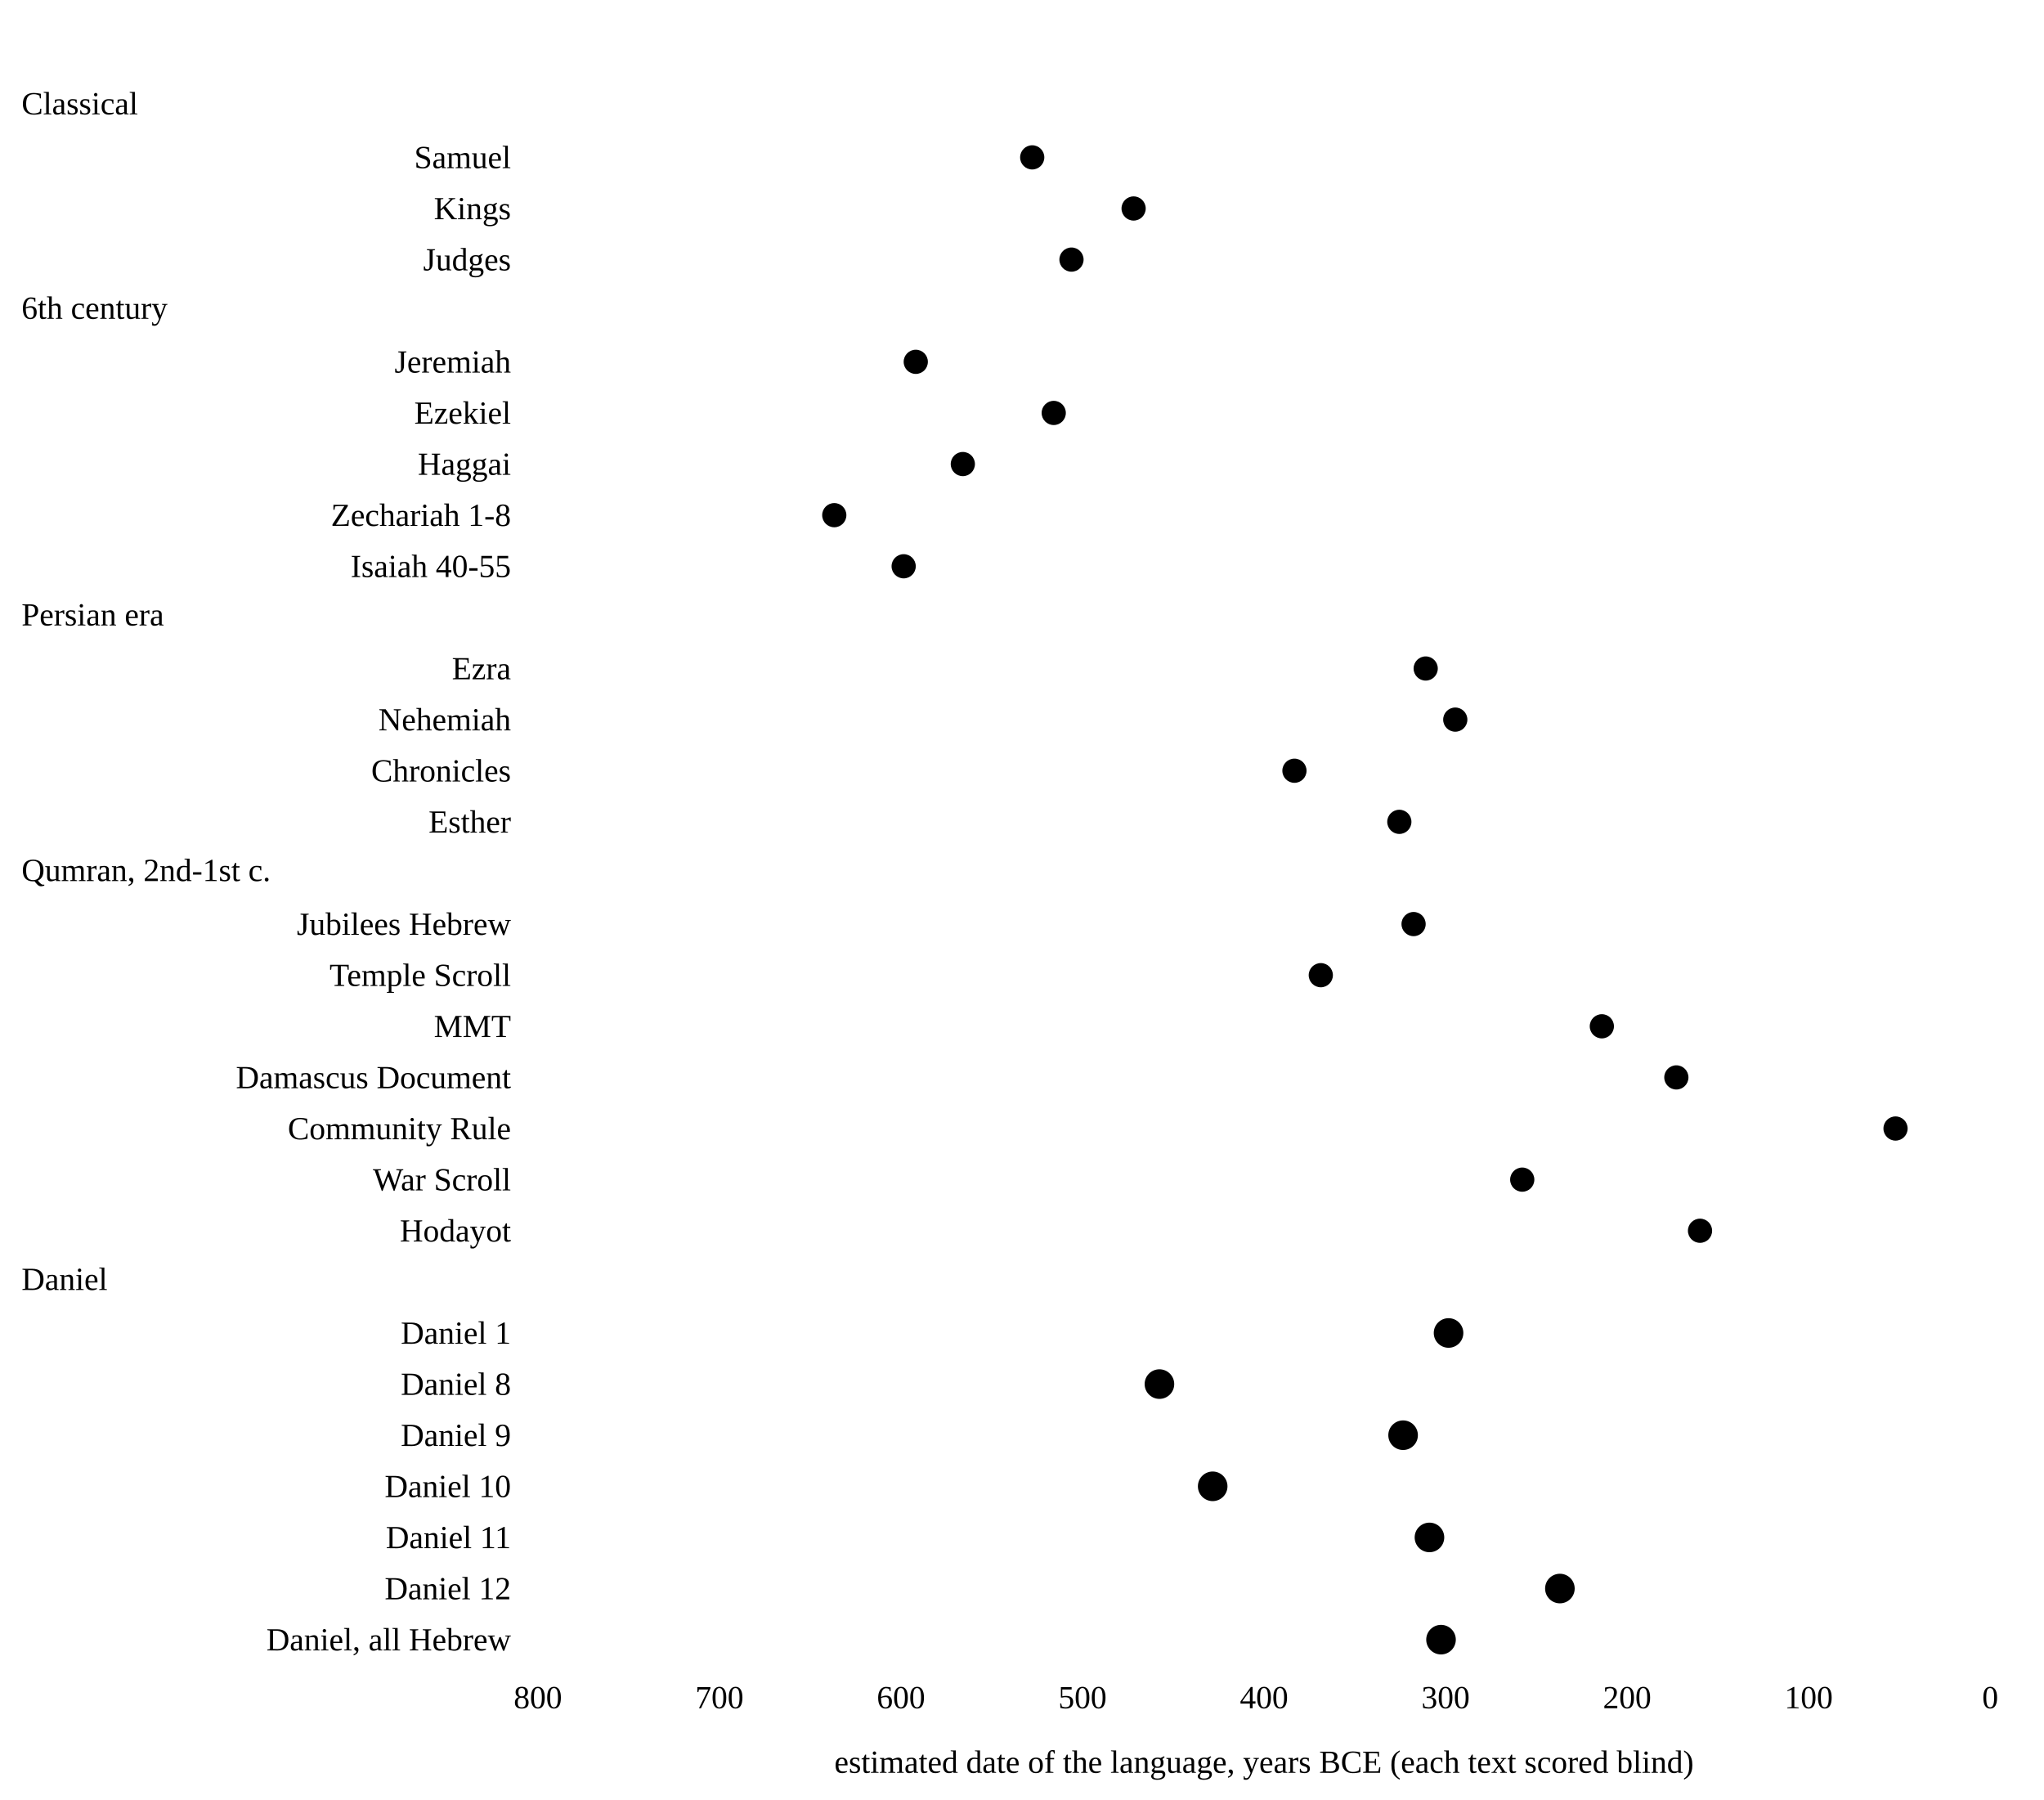
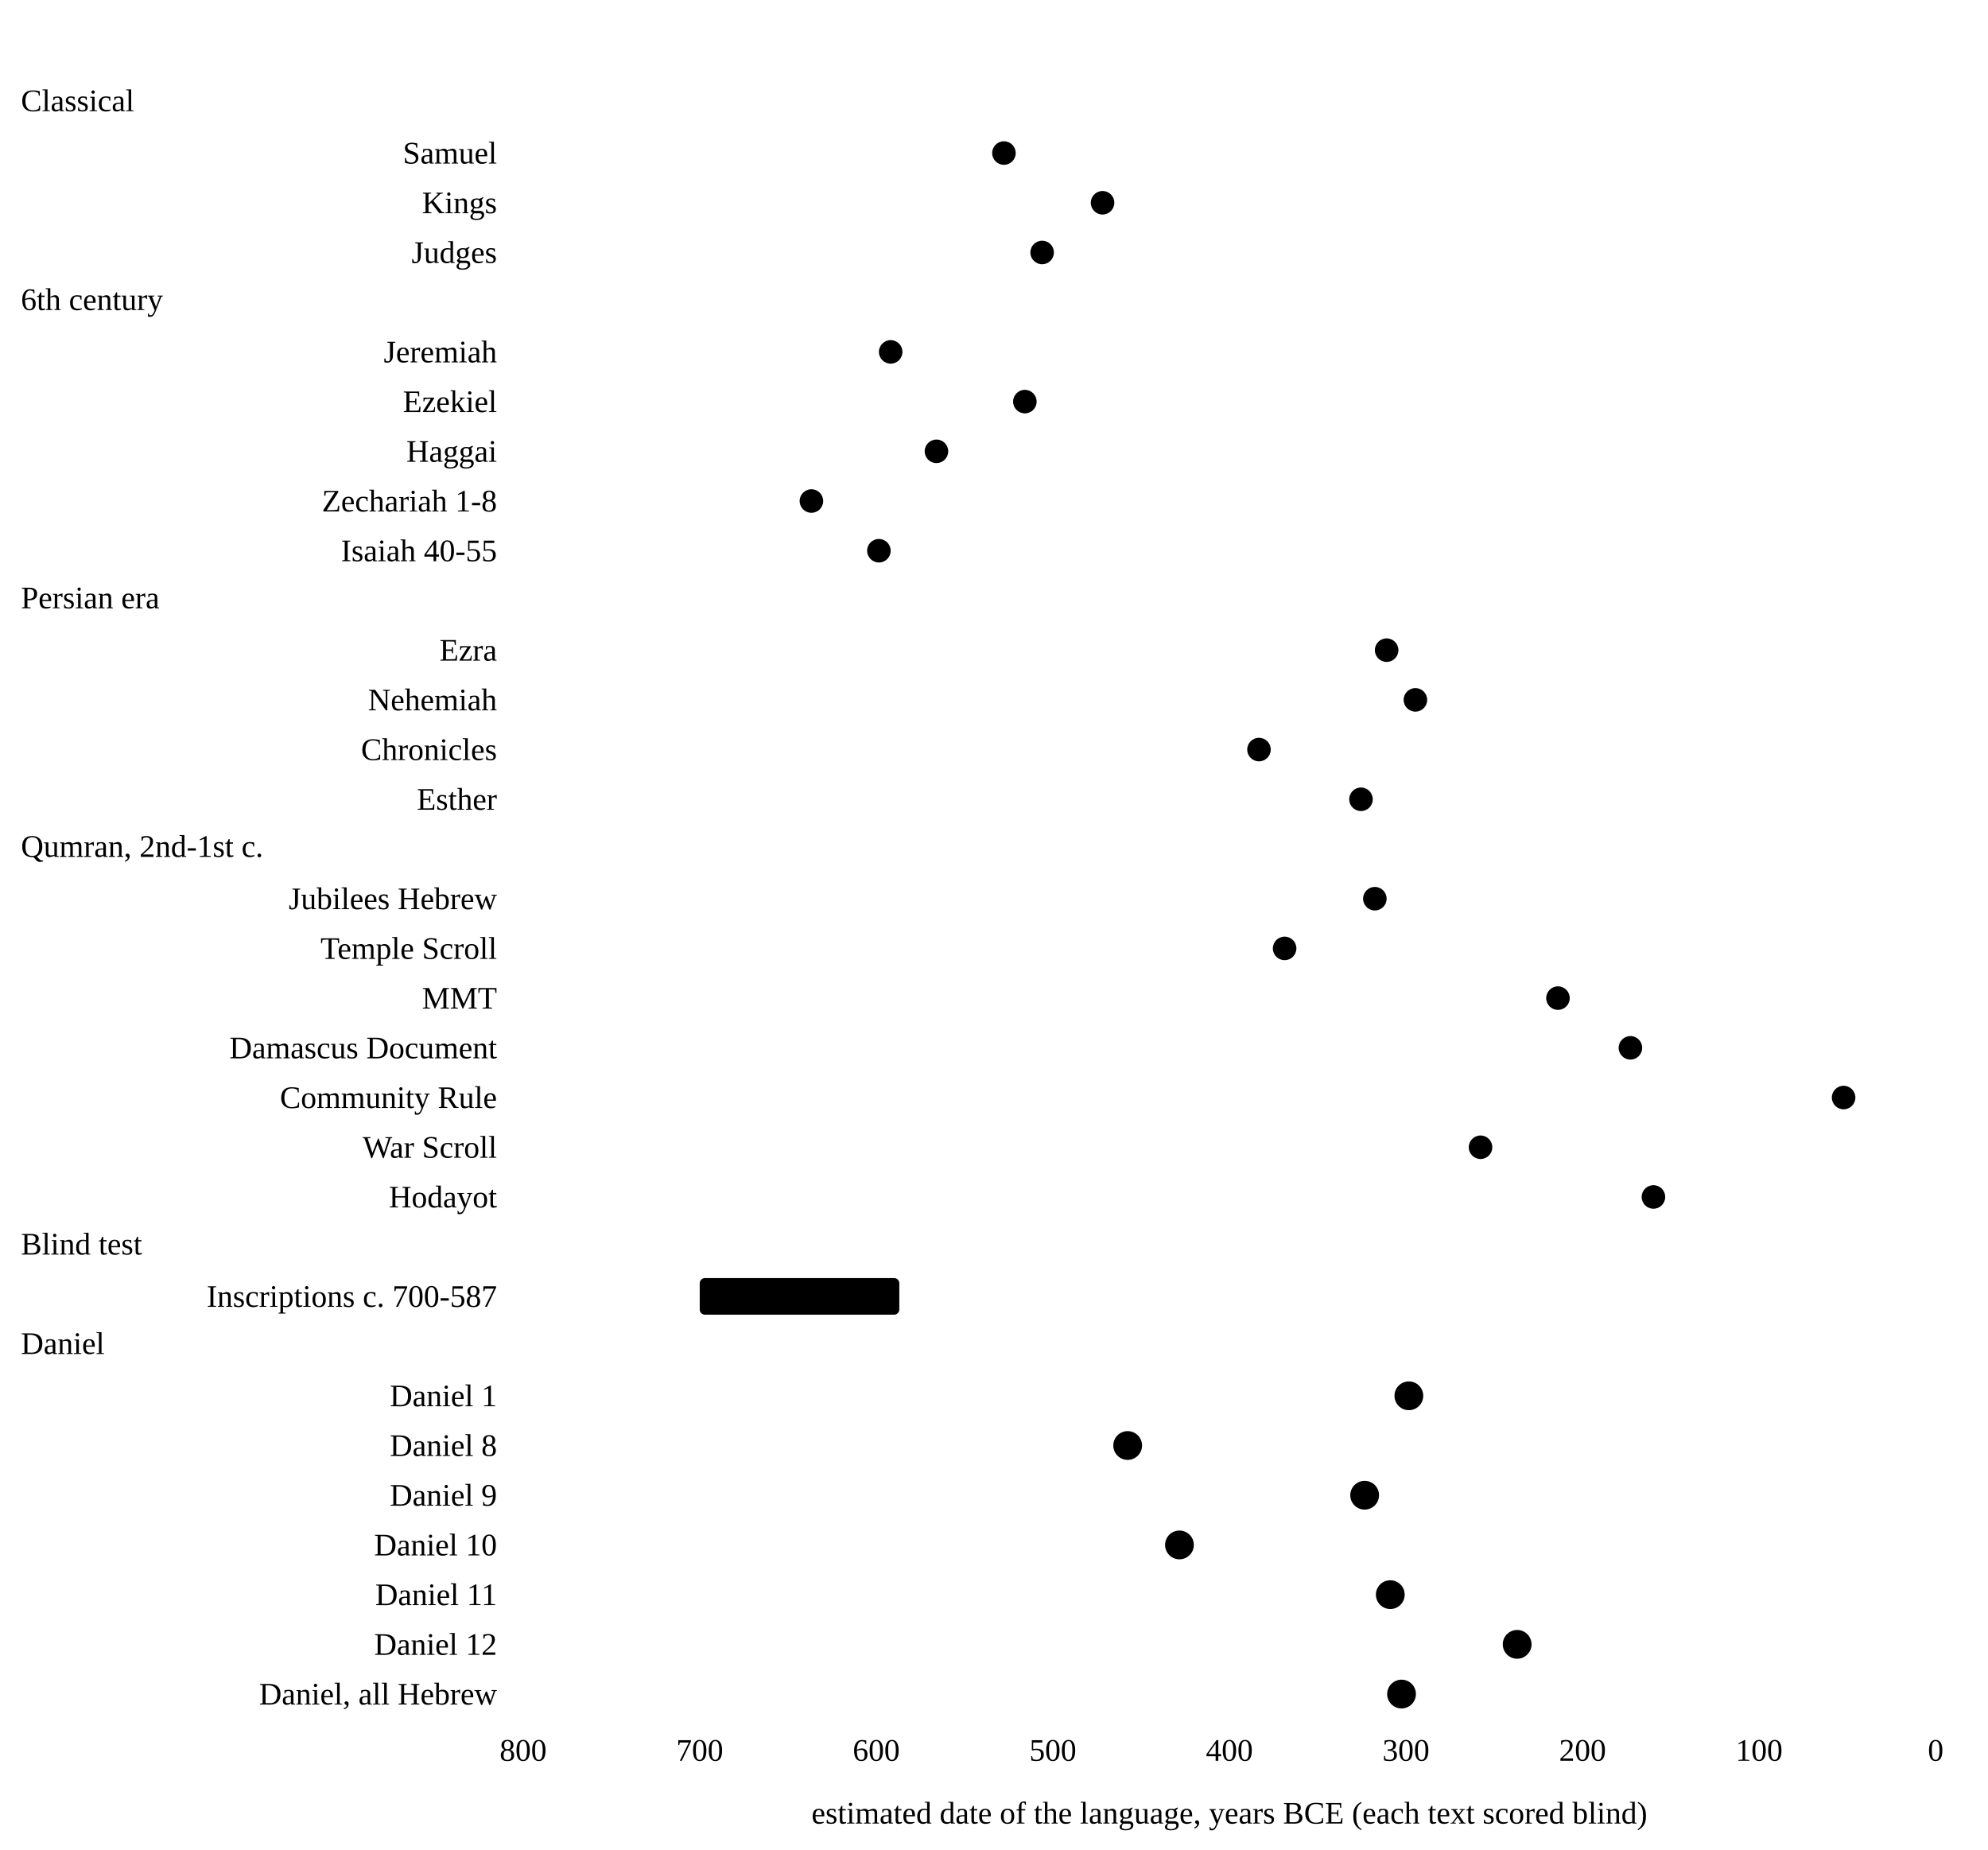
- <svg xmlns="http://www.w3.org/2000/svg" viewBox="0 0 760 669" role="img" aria-label="Hebrew dating model: estimated date of each text, out-of-sample, calibrated" class="chart" preserveAspectRatio="xMidYMid meet">
-   <line x1="200.0" x2="200.0" y1="22" y2="619" class="grid" />
-   <text x="200.0" y="635" class="tick" text-anchor="middle">800</text>
-   <line x1="267.5" x2="267.5" y1="22" y2="619" class="grid" />
-   <text x="267.5" y="635" class="tick" text-anchor="middle">700</text>
-   <line x1="335.0" x2="335.0" y1="22" y2="619" class="grid" />
-   <text x="335.0" y="635" class="tick" text-anchor="middle">600</text>
-   <line x1="402.5" x2="402.5" y1="22" y2="619" class="grid" />
-   <text x="402.5" y="635" class="tick" text-anchor="middle">500</text>
-   <line x1="470.0" x2="470.0" y1="22" y2="619" class="grid" />
-   <text x="470.0" y="635" class="tick" text-anchor="middle">400</text>
-   <line x1="537.5" x2="537.5" y1="22" y2="619" class="grid" />
-   <text x="537.5" y="635" class="tick" text-anchor="middle">300</text>
-   <line x1="605.0" x2="605.0" y1="22" y2="619" class="grid" />
-   <text x="605.0" y="635" class="tick" text-anchor="middle">200</text>
-   <line x1="672.5" x2="672.5" y1="22" y2="619" class="grid" />
-   <text x="672.5" y="635" class="tick" text-anchor="middle">100</text>
-   <line x1="740.0" x2="740.0" y1="22" y2="619" class="grid" />
-   <text x="740.0" y="635" class="tick" text-anchor="middle">0</text>
-   <text x="470.0" y="659" class="tick" text-anchor="middle">estimated date of the language, years BCE (each text scored blind)</text>
+ <svg xmlns="http://www.w3.org/2000/svg" viewBox="0 0 760 707" role="img" aria-label="Hebrew dating model: estimated date of each text, out-of-sample, calibrated" class="chart" preserveAspectRatio="xMidYMid meet">
+   <line x1="200.0" x2="200.0" y1="22" y2="657" class="grid" />
+   <text x="200.0" y="673" class="tick" text-anchor="middle">800</text>
+   <line x1="267.5" x2="267.5" y1="22" y2="657" class="grid" />
+   <text x="267.5" y="673" class="tick" text-anchor="middle">700</text>
+   <line x1="335.0" x2="335.0" y1="22" y2="657" class="grid" />
+   <text x="335.0" y="673" class="tick" text-anchor="middle">600</text>
+   <line x1="402.5" x2="402.5" y1="22" y2="657" class="grid" />
+   <text x="402.5" y="673" class="tick" text-anchor="middle">500</text>
+   <line x1="470.0" x2="470.0" y1="22" y2="657" class="grid" />
+   <text x="470.0" y="673" class="tick" text-anchor="middle">400</text>
+   <line x1="537.5" x2="537.5" y1="22" y2="657" class="grid" />
+   <text x="537.5" y="673" class="tick" text-anchor="middle">300</text>
+   <line x1="605.0" x2="605.0" y1="22" y2="657" class="grid" />
+   <text x="605.0" y="673" class="tick" text-anchor="middle">200</text>
+   <line x1="672.5" x2="672.5" y1="22" y2="657" class="grid" />
+   <text x="672.5" y="673" class="tick" text-anchor="middle">100</text>
+   <line x1="740.0" x2="740.0" y1="22" y2="657" class="grid" />
+   <text x="740.0" y="673" class="tick" text-anchor="middle">0</text>
+   <text x="470.0" y="697" class="tick" text-anchor="middle">estimated date of the language, years BCE (each text scored blind)</text>
  <text x="8" y="42.5" class="gl">Classical</text>
  <text x="190" y="62.5" class="rl" text-anchor="end">Samuel</text>
  <line x1="335.0" x2="335.0" y1="52.5" y2="64.5" class="truth" />
  <circle cx="383.8" cy="58.5" r="4.5" class="m-anchor" data-tip="Samuel: conventional date c. 600 BCE; model estimate without seeing it c. 528 BCE" />
  <text x="190" y="81.5" class="rl" text-anchor="end">Kings</text>
  <line x1="355.2" x2="355.2" y1="71.5" y2="83.5" class="truth" />
  <circle cx="421.5" cy="77.5" r="4.5" class="m-anchor" data-tip="Kings: conventional date c. 570 BCE; model estimate without seeing it c. 472 BCE" />
  <text x="190" y="100.5" class="rl" text-anchor="end">Judges</text>
  <line x1="335.0" x2="335.0" y1="90.5" y2="102.5" class="truth" />
  <circle cx="398.4" cy="96.5" r="4.5" class="m-anchor" data-tip="Judges: conventional date c. 600 BCE; model estimate without seeing it c. 506 BCE" />
  <text x="8" y="118.5" class="gl">6th century</text>
  <text x="190" y="138.5" class="rl" text-anchor="end">Jeremiah</text>
  <line x1="341.8" x2="341.8" y1="128.5" y2="140.5" class="truth" />
  <circle cx="340.5" cy="134.5" r="4.5" class="m-anchor" data-tip="Jeremiah: conventional date c. 590 BCE; model estimate without seeing it c. 592 BCE" />
  <text x="190" y="157.5" class="rl" text-anchor="end">Ezekiel</text>
  <line x1="348.5" x2="348.5" y1="147.5" y2="159.5" class="truth" />
  <circle cx="391.8" cy="153.5" r="4.5" class="m-anchor" data-tip="Ezekiel: conventional date c. 580 BCE; model estimate without seeing it c. 516 BCE" />
  <text x="190" y="176.5" class="rl" text-anchor="end">Haggai</text>
  <line x1="389.0" x2="389.0" y1="166.5" y2="178.5" class="truth" />
  <circle cx="358.0" cy="172.5" r="4.5" class="m-anchor" data-tip="Haggai: conventional date c. 520 BCE; model estimate without seeing it c. 566 BCE" />
  <text x="190" y="195.5" class="rl" text-anchor="end">Zechariah 1-8</text>
  <line x1="390.4" x2="390.4" y1="185.5" y2="197.5" class="truth" />
  <circle cx="310.2" cy="191.5" r="4.5" class="m-anchor" data-tip="Zechariah 1-8: conventional date c. 518 BCE; model estimate without seeing it c. 637 BCE" />
  <text x="190" y="214.5" class="rl" text-anchor="end">Isaiah 40-55</text>
  <line x1="375.5" x2="375.5" y1="204.5" y2="216.5" class="truth" />
  <circle cx="336.0" cy="210.5" r="4.5" class="m-anchor" data-tip="Isaiah 40-55: conventional date c. 540 BCE; model estimate without seeing it c. 599 BCE" />
  <text x="8" y="232.5" class="gl">Persian era</text>
  <text x="190" y="252.5" class="rl" text-anchor="end">Ezra</text>
  <line x1="470.0" x2="470.0" y1="242.5" y2="254.5" class="truth" />
  <circle cx="530.1" cy="248.5" r="4.5" class="m-anchor" data-tip="Ezra: conventional date c. 400 BCE; model estimate without seeing it c. 311 BCE" />
  <text x="190" y="271.5" class="rl" text-anchor="end">Nehemiah</text>
  <line x1="470.0" x2="470.0" y1="261.5" y2="273.5" class="truth" />
  <circle cx="541.1" cy="267.5" r="4.5" class="m-anchor" data-tip="Nehemiah: conventional date c. 400 BCE; model estimate without seeing it c. 295 BCE" />
  <text x="190" y="290.5" class="rl" text-anchor="end">Chronicles</text>
  <line x1="503.8" x2="503.8" y1="280.5" y2="292.5" class="truth" />
  <circle cx="481.3" cy="286.5" r="4.5" class="m-anchor" data-tip="Chronicles: conventional date c. 350 BCE; model estimate without seeing it c. 383 BCE" />
  <text x="190" y="309.5" class="rl" text-anchor="end">Esther</text>
  <line x1="537.5" x2="537.5" y1="299.5" y2="311.5" class="truth" />
  <circle cx="520.3" cy="305.5" r="4.5" class="m-anchor" data-tip="Esther: conventional date c. 300 BCE; model estimate without seeing it c. 325 BCE" />
  <text x="8" y="327.5" class="gl">Qumran, 2nd-1st c.</text>
  <text x="190" y="347.5" class="rl" text-anchor="end">Jubilees Hebrew</text>
  <line x1="632.0" x2="632.0" y1="337.5" y2="349.5" class="truth" />
  <circle cx="525.6" cy="343.5" r="4.5" class="m-anchor" data-tip="Jubilees Hebrew: conventional date c. 160 BCE; model estimate without seeing it c. 318 BCE" />
  <text x="190" y="366.5" class="rl" text-anchor="end">Temple Scroll</text>
  <line x1="638.8" x2="638.8" y1="356.5" y2="368.5" class="truth" />
  <circle cx="491.1" cy="362.5" r="4.5" class="m-anchor" data-tip="Temple Scroll: conventional date c. 150 BCE; model estimate without seeing it c. 369 BCE" />
  <text x="190" y="385.5" class="rl" text-anchor="end">MMT</text>
  <line x1="638.8" x2="638.8" y1="375.5" y2="387.5" class="truth" />
  <circle cx="595.6" cy="381.5" r="4.5" class="m-anchor" data-tip="MMT: conventional date c. 150 BCE; model estimate without seeing it c. 214 BCE" />
  <text x="190" y="404.5" class="rl" text-anchor="end">Damascus Document</text>
  <line x1="672.5" x2="672.5" y1="394.5" y2="406.5" class="truth" />
  <circle cx="623.3" cy="400.5" r="4.5" class="m-anchor" data-tip="Damascus Document: conventional date c. 100 BCE; model estimate without seeing it c. 173 BCE" />
  <text x="190" y="423.5" class="rl" text-anchor="end">Community Rule</text>
  <line x1="672.5" x2="672.5" y1="413.5" y2="425.5" class="truth" />
  <circle cx="704.8" cy="419.5" r="4.5" class="m-anchor" data-tip="Community Rule: conventional date c. 100 BCE; model estimate without seeing it c. 52 BCE" />
  <text x="190" y="442.5" class="rl" text-anchor="end">War Scroll</text>
  <line x1="689.4" x2="689.4" y1="432.5" y2="444.5" class="truth" />
  <circle cx="566.0" cy="438.5" r="4.5" class="m-anchor" data-tip="War Scroll: conventional date c. 75 BCE; model estimate without seeing it c. 258 BCE" />
  <text x="190" y="461.5" class="rl" text-anchor="end">Hodayot</text>
  <line x1="672.5" x2="672.5" y1="451.5" y2="463.5" class="truth" />
  <circle cx="632.1" cy="457.5" r="4.5" class="m-anchor" data-tip="Hodayot: conventional date c. 100 BCE; model estimate without seeing it c. 160 BCE" />
-   <text x="8" y="479.5" class="gl">Daniel</text>
-   <text x="190" y="499.5" class="rl strong" text-anchor="end">Daniel 1</text>
-   <line x1="480.6" x2="611.8" y1="495.5" y2="495.5" class="ci" />
-   <circle cx="538.6" cy="495.5" r="5.5" class="m-dan" data-tip="Daniel 1: estimated c. 298 BCE (bootstrap 90%: 384-190 BCE)" />
-   <text x="190" y="518.5" class="rl strong" text-anchor="end">Daniel 8</text>
-   <line x1="359.3" x2="516.9" y1="514.5" y2="514.5" class="ci" />
-   <circle cx="431.1" cy="514.5" r="5.5" class="m-dan" data-tip="Daniel 8: estimated c. 458 BCE (bootstrap 90%: 564-331 BCE)" />
-   <text x="190" y="537.5" class="rl strong" text-anchor="end">Daniel 9</text>
-   <line x1="450.3" x2="582.4" y1="533.5" y2="533.5" class="ci" />
-   <circle cx="521.7" cy="533.5" r="5.5" class="m-dan" data-tip="Daniel 9: estimated c. 323 BCE (bootstrap 90%: 429-234 BCE)" />
-   <text x="190" y="556.5" class="rl strong" text-anchor="end">Daniel 10</text>
-   <line x1="386.8" x2="524.5" y1="552.5" y2="552.5" class="ci" />
-   <circle cx="450.9" cy="552.5" r="5.5" class="m-dan" data-tip="Daniel 10: estimated c. 428 BCE (bootstrap 90%: 523-319 BCE)" />
-   <text x="190" y="575.5" class="rl strong" text-anchor="end">Daniel 11</text>
-   <line x1="487.4" x2="585.2" y1="571.5" y2="571.5" class="ci" />
-   <circle cx="531.5" cy="571.5" r="5.5" class="m-dan" data-tip="Daniel 11: estimated c. 309 BCE (bootstrap 90%: 374-229 BCE)" />
-   <text x="190" y="594.5" class="rl strong" text-anchor="end">Daniel 12</text>
-   <line x1="466.9" x2="644.0" y1="590.5" y2="590.5" class="ci" />
-   <circle cx="580.0" cy="590.5" r="5.5" class="m-dan" data-tip="Daniel 12: estimated c. 237 BCE (bootstrap 90%: 405-142 BCE)" />
-   <text x="190" y="613.5" class="rl strong" text-anchor="end">Daniel, all Hebrew</text>
-   <line x1="473.3" x2="570.8" y1="609.5" y2="609.5" class="ci" />
-   <circle cx="535.8" cy="609.5" r="5.5" class="m-dan" data-tip="Daniel, all Hebrew: estimated c. 303 BCE (bootstrap 90%: 395-251 BCE)" />
+   <text x="8" y="479.5" class="gl">Blind test</text>
+   <text x="190" y="499.5" class="rl" text-anchor="end">Inscriptions c. 700-587</text>
+   <rect x="267.5" y="488.5" width="76.3" height="14" rx="2" class="band" />
+   <line x1="220.2" x2="387.4" y1="495.5" y2="495.5" class="ci blue" />
+   <circle cx="292.5" cy="495.5" r="5.5" class="m-anchor" data-tip="Hebrew inscriptions (Lachish, Arad, Siloam, Mesad Hashavyahu, Ketef Hinnom), dated by archaeology to c. 700-587 BCE (shaded); never used in training. Model estimate c. 663 BCE (bootstrap 90%: 770-522)" />
+   <text x="8" y="517.5" class="gl">Daniel</text>
+   <text x="190" y="537.5" class="rl strong" text-anchor="end">Daniel 1</text>
+   <line x1="480.6" x2="611.8" y1="533.5" y2="533.5" class="ci" />
+   <circle cx="538.6" cy="533.5" r="5.5" class="m-dan" data-tip="Daniel 1: estimated c. 298 BCE (bootstrap 90%: 384-190 BCE)" />
+   <text x="190" y="556.5" class="rl strong" text-anchor="end">Daniel 8</text>
+   <line x1="359.3" x2="516.9" y1="552.5" y2="552.5" class="ci" />
+   <circle cx="431.1" cy="552.5" r="5.5" class="m-dan" data-tip="Daniel 8: estimated c. 458 BCE (bootstrap 90%: 564-331 BCE)" />
+   <text x="190" y="575.5" class="rl strong" text-anchor="end">Daniel 9</text>
+   <line x1="450.3" x2="582.4" y1="571.5" y2="571.5" class="ci" />
+   <circle cx="521.7" cy="571.5" r="5.5" class="m-dan" data-tip="Daniel 9: estimated c. 323 BCE (bootstrap 90%: 429-234 BCE)" />
+   <text x="190" y="594.5" class="rl strong" text-anchor="end">Daniel 10</text>
+   <line x1="386.8" x2="524.5" y1="590.5" y2="590.5" class="ci" />
+   <circle cx="450.9" cy="590.5" r="5.5" class="m-dan" data-tip="Daniel 10: estimated c. 428 BCE (bootstrap 90%: 523-319 BCE)" />
+   <text x="190" y="613.5" class="rl strong" text-anchor="end">Daniel 11</text>
+   <line x1="487.4" x2="585.2" y1="609.5" y2="609.5" class="ci" />
+   <circle cx="531.5" cy="609.5" r="5.5" class="m-dan" data-tip="Daniel 11: estimated c. 309 BCE (bootstrap 90%: 374-229 BCE)" />
+   <text x="190" y="632.5" class="rl strong" text-anchor="end">Daniel 12</text>
+   <line x1="466.9" x2="644.0" y1="628.5" y2="628.5" class="ci" />
+   <circle cx="580.0" cy="628.5" r="5.5" class="m-dan" data-tip="Daniel 12: estimated c. 237 BCE (bootstrap 90%: 405-142 BCE)" />
+   <text x="190" y="651.5" class="rl strong" text-anchor="end">Daniel, all Hebrew</text>
+   <line x1="473.3" x2="570.8" y1="647.5" y2="647.5" class="ci" />
+   <circle cx="535.8" cy="647.5" r="5.5" class="m-dan" data-tip="Daniel, all Hebrew: estimated c. 303 BCE (bootstrap 90%: 395-251 BCE)" />
</svg>
